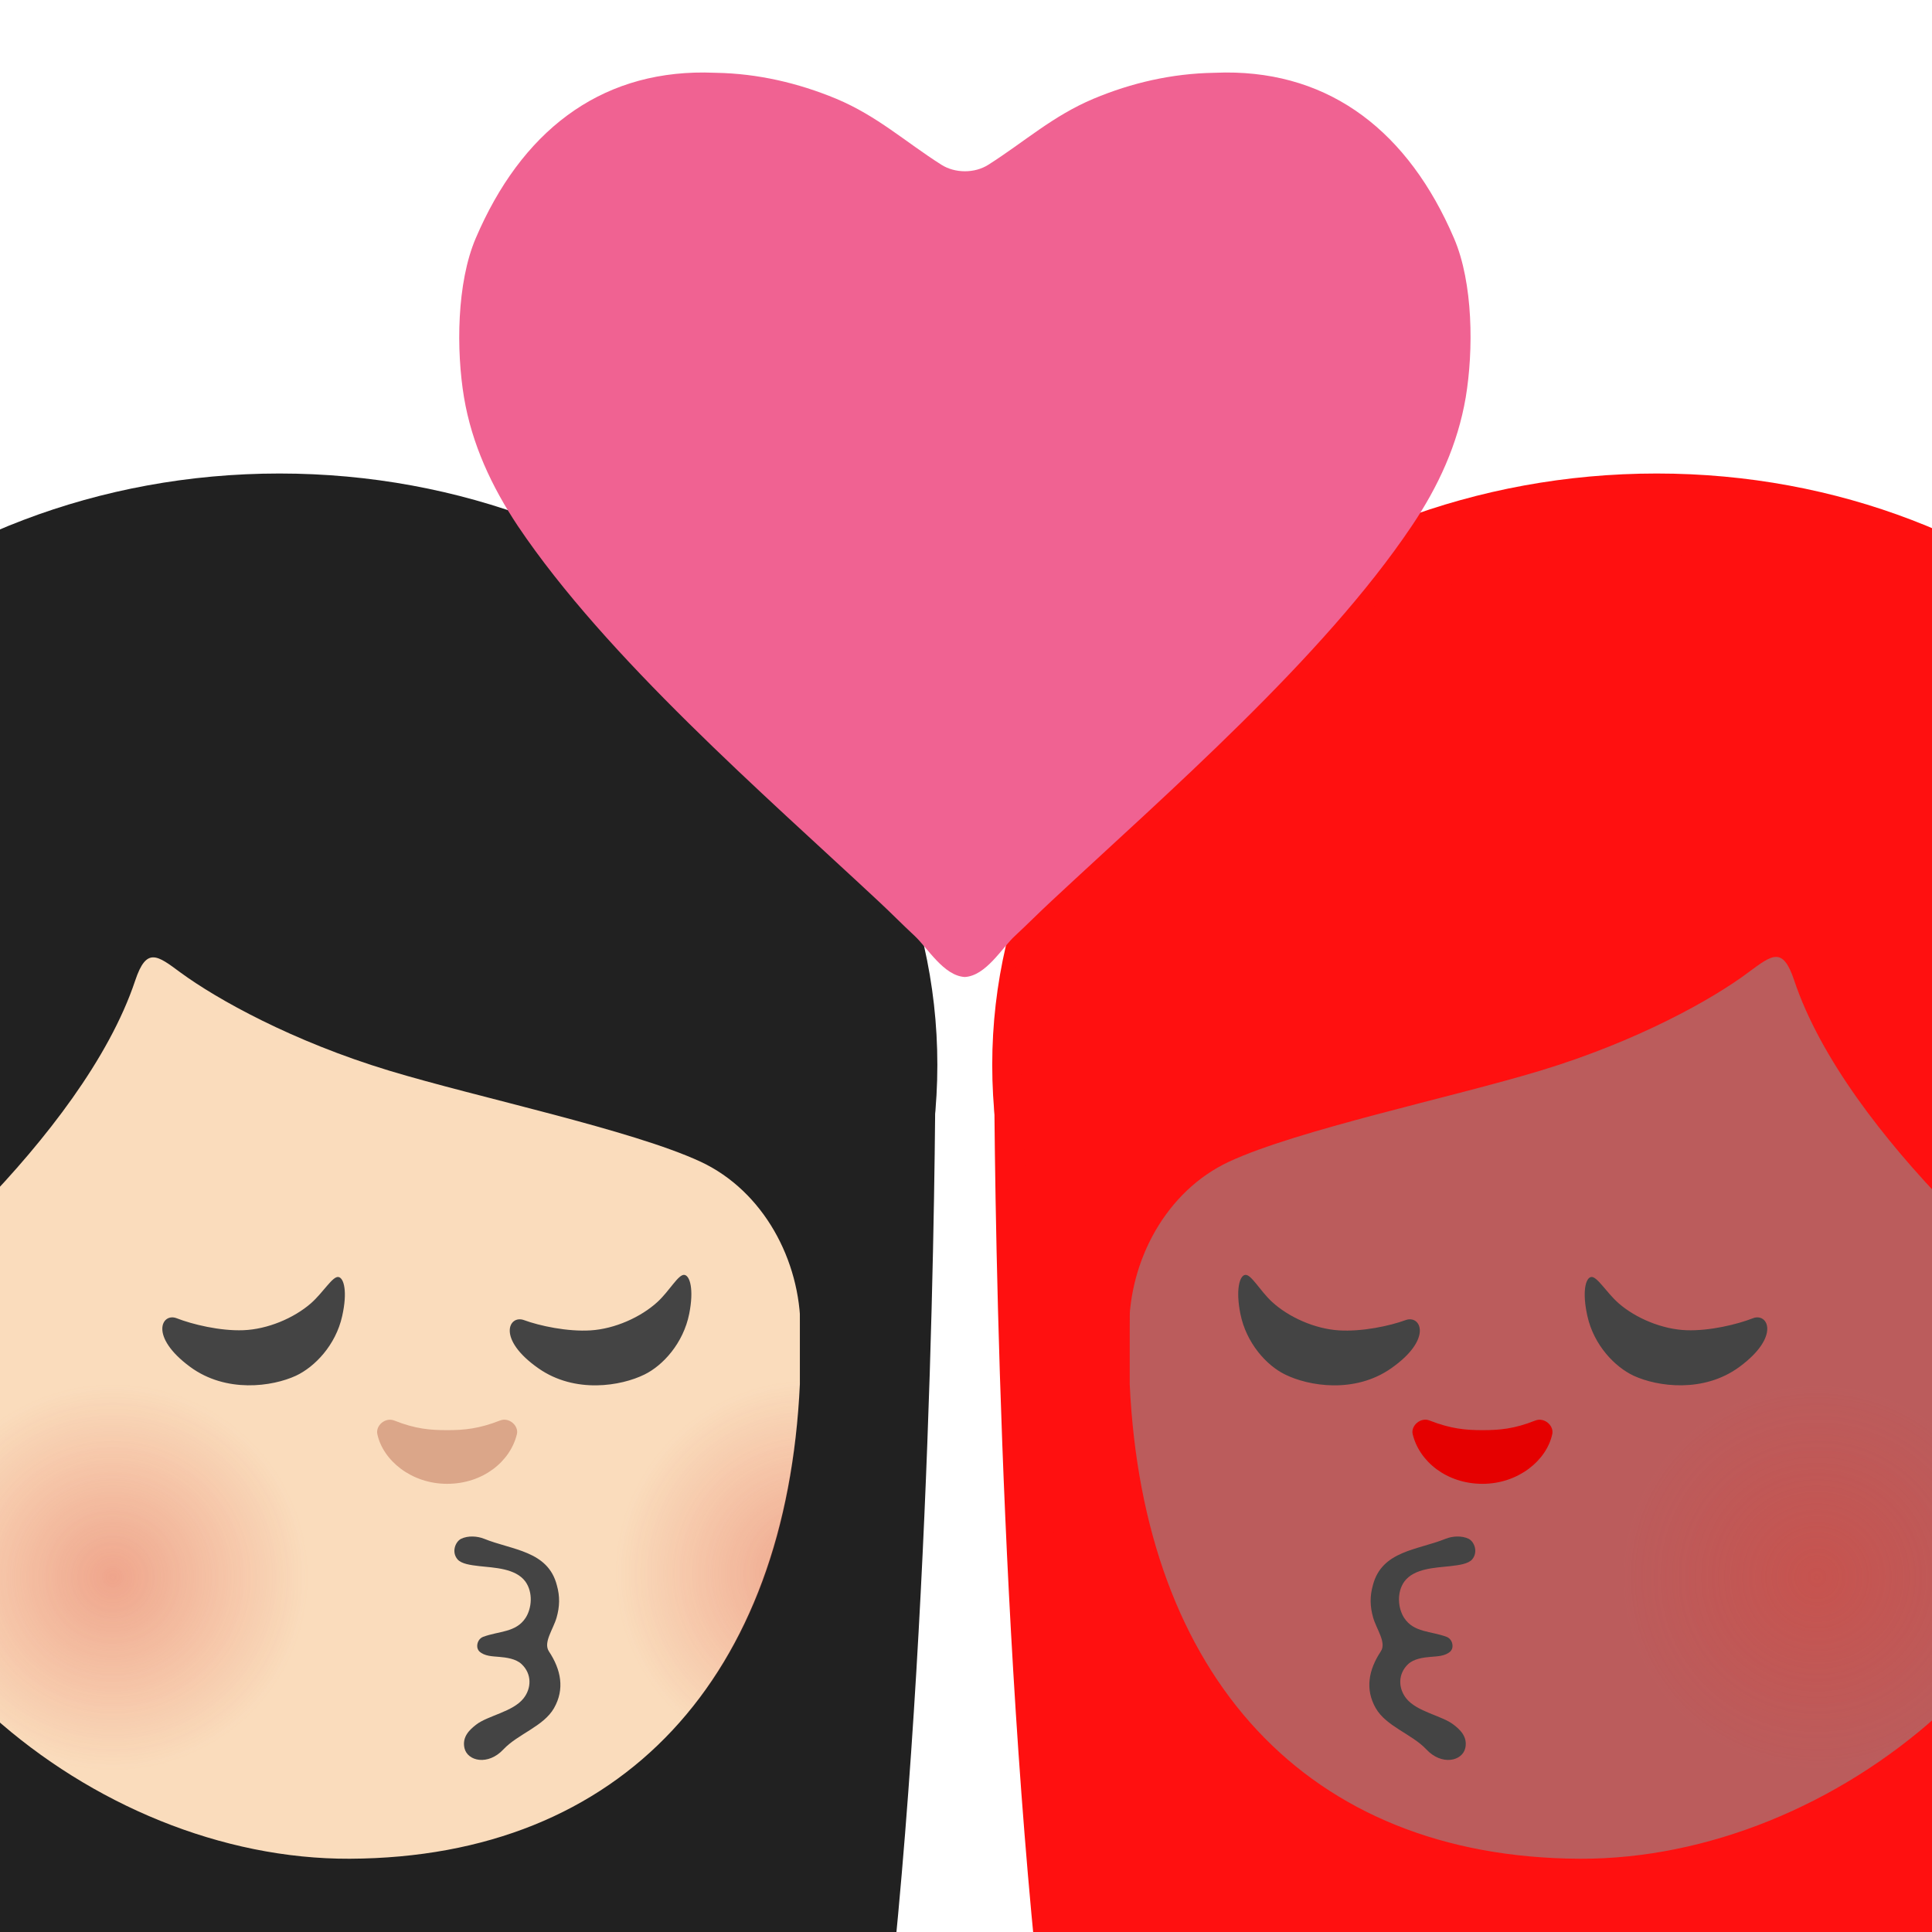
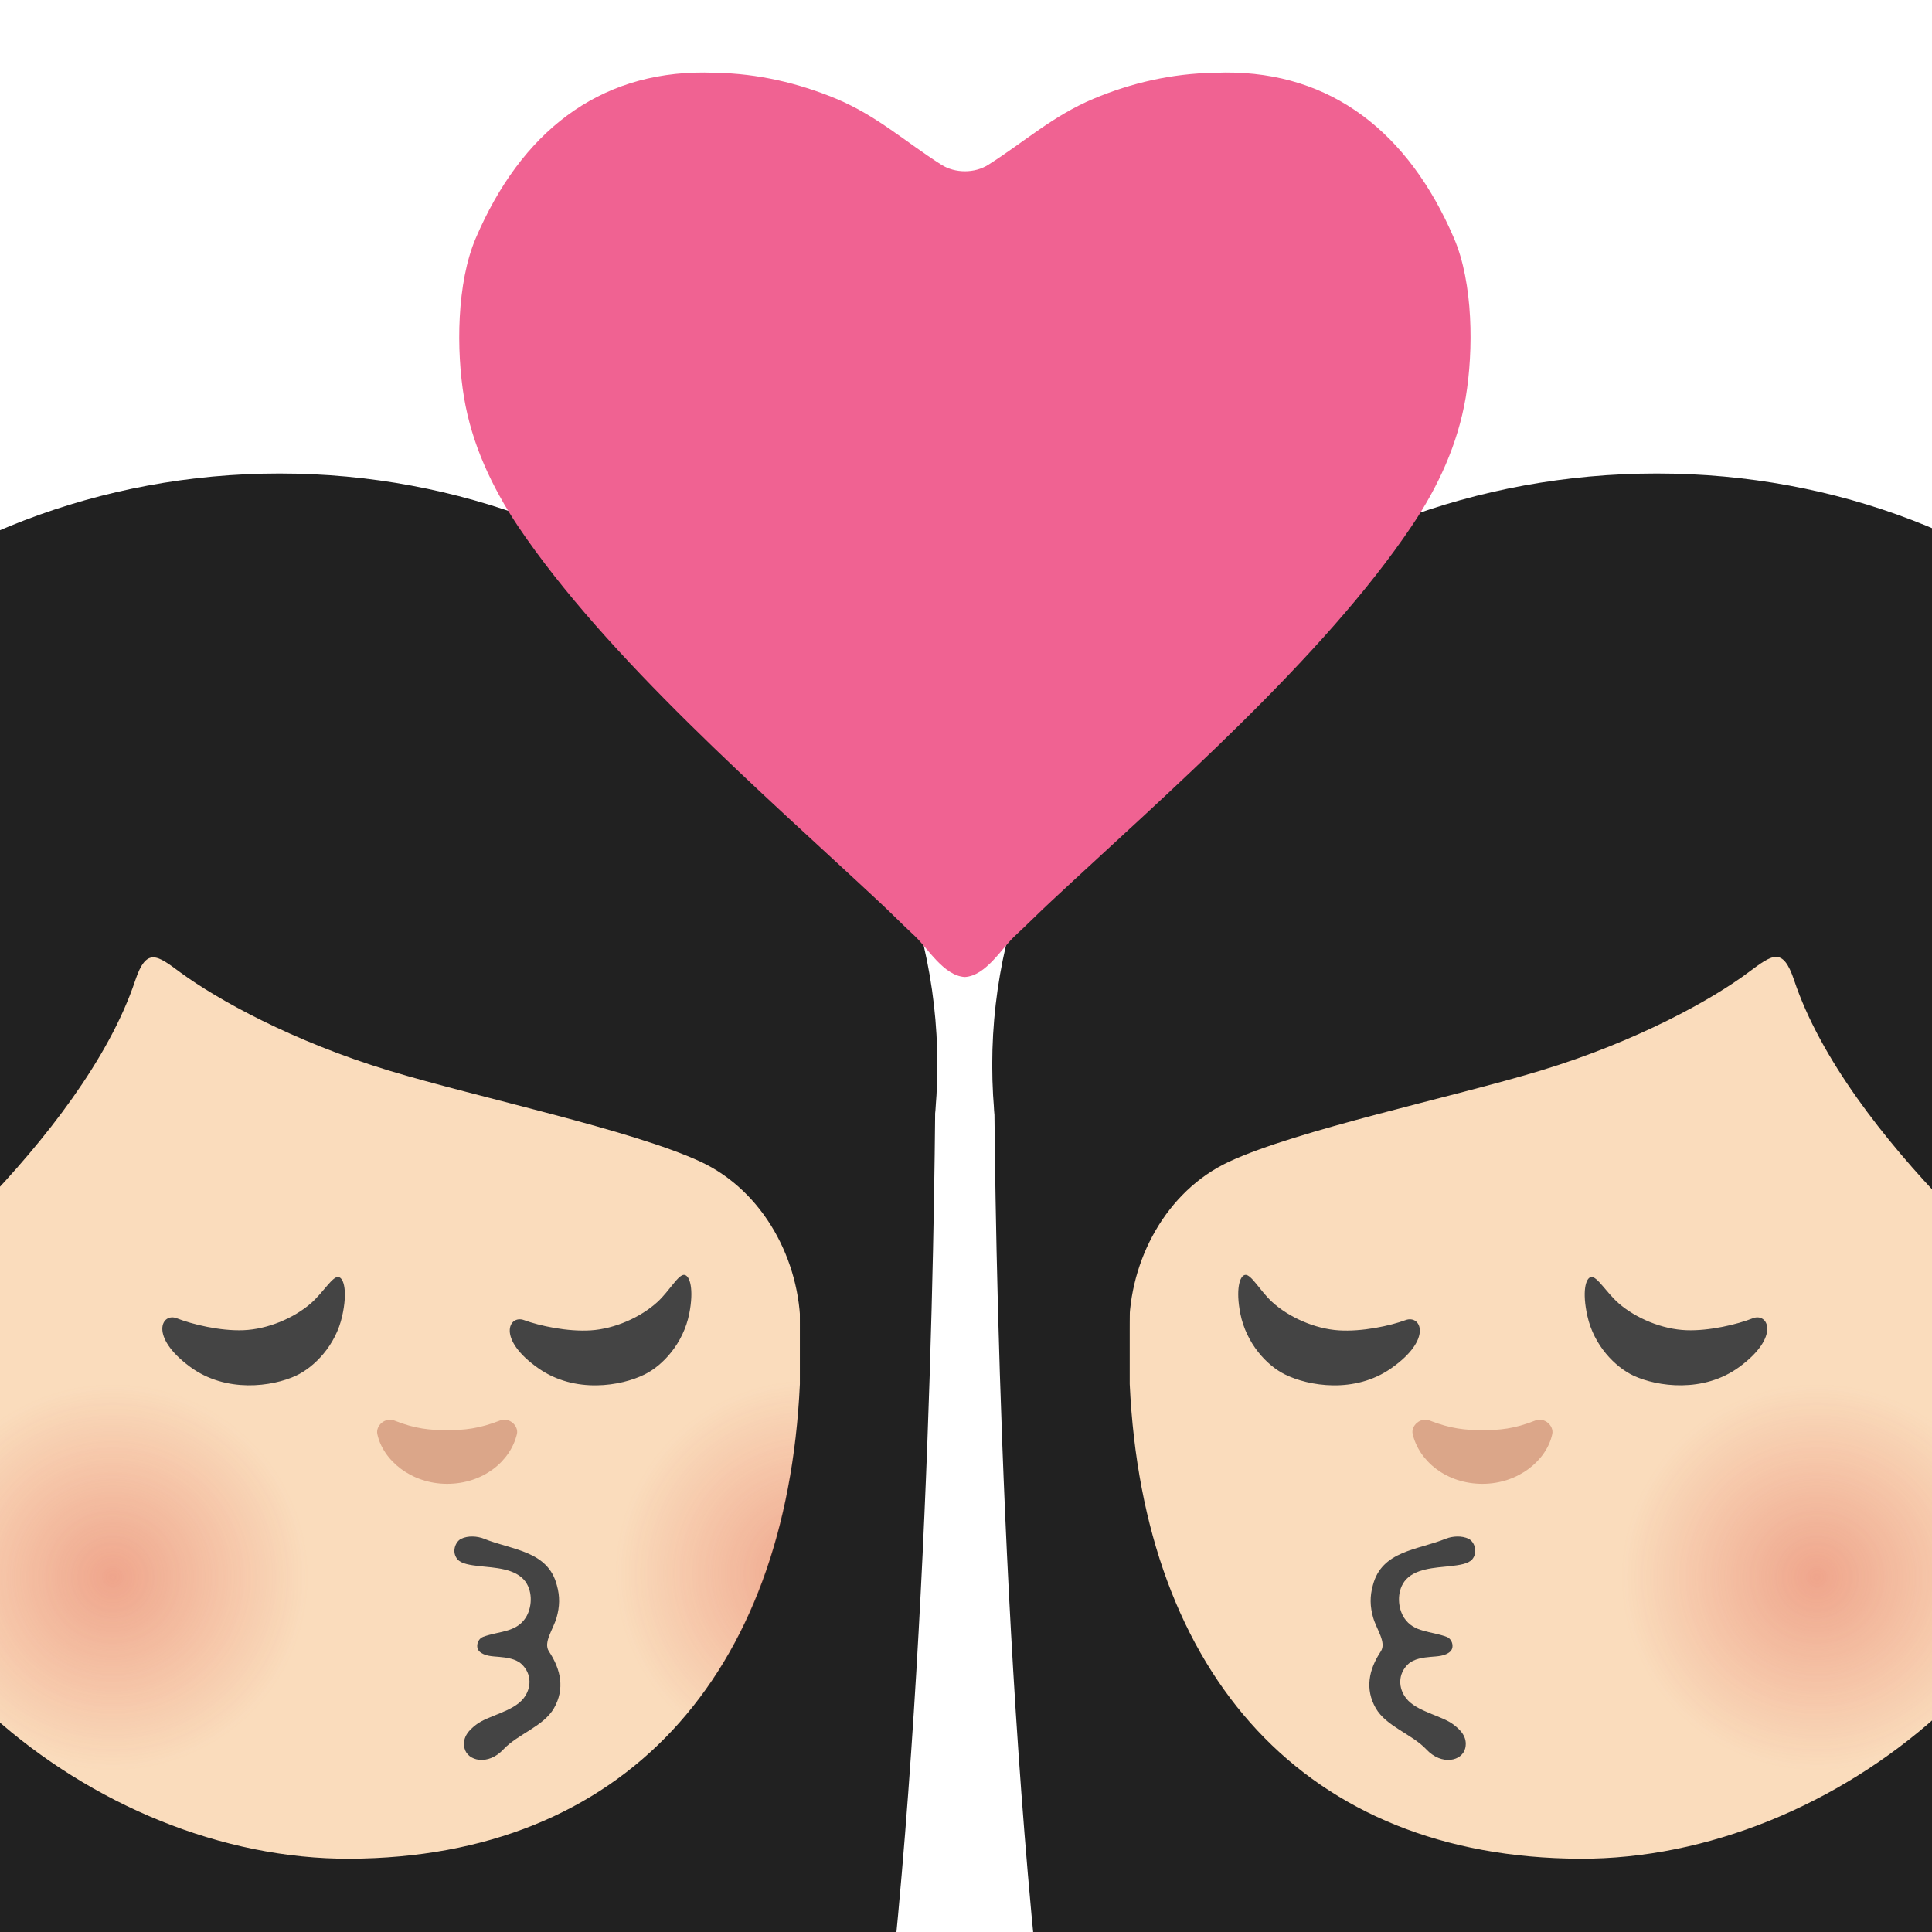
- <svg xmlns="http://www.w3.org/2000/svg" width="534px" height="534px" version="1.1" xml:space="preserve" style="fill-rule:evenodd;clip-rule:evenodd;stroke-linejoin:round;stroke-miterlimit:2;" id="svg134">
+ <svg xmlns="http://www.w3.org/2000/svg" width="534px" height="534px" version="1.1" xml:space="preserve" style="fill-rule:evenodd;clip-rule:evenodd;stroke-linejoin:round;stroke-miterlimit:2;">
  <g id="g110">
    <g id="g108">
      <g id="g106">
-         <path d="M246.042,551.209C258.542,434.625 258.542,295.417 258.542,295.417L-105.167,295.417C-105.167,295.417 -105.167,442.209 -89.667,551.209L246.042,551.209Z" style="fill:#212121;fill-rule:nonzero;" id="path2" />
-         <path id="ellipse4" style="fill:#212121" d="M 259.083,294.334 A 181.833,163.458 0 0 1 77.25,457.792 181.833,163.458 0 0 1 -104.583,294.334 181.833,163.458 0 0 1 77.25,130.876 181.833,163.458 0 0 1 259.083,294.334 Z" />
-         <path d="M96.667,513.75C172.333,513.417 217.334,463.167 221.084,382.542L221.084,290.334C221.084,217.334 161.917,158.167 88.917,158.167L84.083,158.167C11.083,158.167 -48.083,217.334 -48.083,290.334L-48.083,377.75C-48.083,453.375 26.125,514.042 96.667,513.75Z" style="fill:#fadcbc;fill-rule:nonzero;" id="path6" />
+         <path id="path2" d="M246.042,551.209C258.542,434.625 258.542,295.417 258.542,295.417L-105.167,295.417C-105.167,295.417 -105.167,442.209 -89.667,551.209L246.042,551.209Z" style="fill:#212121;fill-rule:nonzero;" />
+         <path id="ellipse4" d="M259.083,294.334L259.083,294.334C259.083,384.004 177.001,457.792 77.25,457.792C-22.501,457.792 -104.583,384.004 -104.583,294.334L-104.583,294.334C-104.583,204.664 -22.501,130.876 77.25,130.876C177.001,130.876 259.083,204.664 259.083,294.334Z" style="fill:#212121;" />
+         <path id="path6" d="M96.667,513.75C172.333,513.417 217.334,463.167 221.084,382.542L221.084,290.334C221.084,217.334 161.917,158.167 88.917,158.167L84.083,158.167C11.083,158.167 -48.083,217.334 -48.083,290.334L-48.083,377.75C-48.083,453.375 26.125,514.042 96.667,513.75Z" style="fill:#fadcbc;fill-rule:nonzero;" />
        <g id="g23">
          <g id="g21">
            <g id="g19">
-               <clipPath id="_clip1">
-                 <path d="M93.75,513.709C175.583,514.292 217.834,459.75 221.084,382.542L221.084,290.334C221.084,217.334 161.917,158.167 88.917,158.167L84.083,158.167C11.083,158.167 -48.083,217.334 -48.083,290.334L-48.083,377.75C-48.083,453.375 27.292,513.25 93.75,513.709Z" id="path8" />
-               </clipPath>
-               <g clip-path="url(#_clip1)" id="g17">
-                 <g opacity="0.6" id="g15">
-                   <g id="g13">
-                     <path d="M242.586,485.05C214.503,495.175 183.503,480.925 173.294,453.175C163.086,425.467 177.503,394.759 205.586,384.634C233.586,374.55 264.669,388.842 274.919,416.55C285.128,444.3 270.628,474.967 242.586,485.05Z" style="fill:url(#_Radial2);fill-rule:nonzero;" id="path11" />
+               <g id="g17">
+                 <clipPath id="_clip1">
+                   <path d="M93.75,513.709C175.583,514.292 217.834,459.75 221.084,382.542L221.084,290.334C221.084,217.334 161.917,158.167 88.917,158.167L84.083,158.167C11.083,158.167 -48.083,217.334 -48.083,290.334L-48.083,377.75C-48.083,453.375 27.292,513.25 93.75,513.709Z" />
+                 </clipPath>
+                 <g clip-path="url(#_clip1)">
+                   <g id="g15" opacity="0.6">
+                     <g id="g13">
+                       <path id="path11" d="M242.586,485.05C214.503,495.175 183.503,480.925 173.294,453.175C163.086,425.467 177.503,394.759 205.586,384.634C233.586,374.55 264.669,388.842 274.919,416.55C285.128,444.3 270.628,474.967 242.586,485.05Z" style="fill:url(#_Radial2);fill-rule:nonzero;" />
+                     </g>
                  </g>
                </g>
              </g>
            </g>
          </g>
        </g>
        <g id="g38">
          <g id="g36">
            <g id="g34">
-               <clipPath id="_clip3">
-                 <path d="M93.75,513.709C175.583,514.292 217.834,459.75 221.084,382.542L221.084,290.334C221.084,217.334 161.917,158.167 88.917,158.167L84.083,158.167C11.083,158.167 -48.083,217.334 -48.083,290.334L-48.083,377.75C-48.083,453.375 27.292,513.25 93.75,513.709Z" id="path25" />
-               </clipPath>
-               <g clip-path="url(#_clip3)" id="g32">
-                 <g opacity="0.6" id="g30">
-                   <path d="M49.625,486.125C21.542,496.25 -9.458,482 -19.667,454.25C-29.875,426.542 -15.458,395.834 12.625,385.709C40.625,375.625 71.708,389.917 81.958,417.625C92.167,445.375 77.667,476.042 49.625,486.125Z" style="fill:url(#_Radial4);fill-rule:nonzero;" id="path28" />
+               <g id="g32">
+                 <clipPath id="_clip3">
+                   <path d="M93.75,513.709C175.583,514.292 217.834,459.75 221.084,382.542L221.084,290.334C221.084,217.334 161.917,158.167 88.917,158.167L84.083,158.167C11.083,158.167 -48.083,217.334 -48.083,290.334L-48.083,377.75C-48.083,453.375 27.292,513.25 93.75,513.709Z" />
+                 </clipPath>
+                 <g clip-path="url(#_clip3)">
+                   <g id="g30" opacity="0.6">
+                     <path id="path28" d="M49.625,486.125C21.542,496.25 -9.458,482 -19.667,454.25C-29.875,426.542 -15.458,395.834 12.625,385.709C40.625,375.625 71.708,389.917 81.958,417.625C92.167,445.375 77.667,476.042 49.625,486.125Z" style="fill:url(#_Radial4);fill-rule:nonzero;" />
+                   </g>
                </g>
              </g>
            </g>
          </g>
        </g>
-         <path d="M107.542,295.917C132.167,303.375 174.75,312.292 193.708,321.125C210.959,329.209 221.25,348.292 221.25,367.334L221.25,464.5L245.042,417.375L253.084,260.042L182.417,175.625L106.083,153.833L-1.958,153.833L-84.083,245.667L-85.458,477.584L-60.5,484.834L-69.292,365.959C-69.292,347.834 -62.792,379.875 -47.5,370.167C-33.208,361.125 22.917,314.334 37.375,271C40.5,261.667 43.458,264.042 49.875,268.792C60.042,276.25 80.875,287.834 107.542,295.917Z" style="fill:#212121;fill-rule:nonzero;" id="path40" />
-         <path d="M108.958,392.625C114.833,394.959 118.875,395.292 123.583,395.292C128.292,395.292 132.333,394.917 138.208,392.625C140.708,391.625 143.417,394.084 142.875,396.375C141.083,403.917 133.5,410.125 123.583,410.125C113.667,410.125 105.833,403.625 104.292,396.375C103.792,394.084 106.417,391.667 108.958,392.625Z" style="fill:#dba689;fill-rule:nonzero;" id="path42" />
-         <path d="M189.167,352.375C190.708,352.584 191.833,356.417 190.5,363.125C188.875,371.25 183.25,377.417 178.125,379.917C171.708,383.084 158.958,385.292 148.833,378.209C137.208,370.084 140.625,363.334 144.833,364.875C149.125,366.459 156.875,368.125 163.292,367.709C169.917,367.292 177.125,364.084 181.75,359.834C185.125,356.709 187.5,352.167 189.167,352.375ZM93.542,352.959C95.083,353.209 96.083,357.042 94.583,363.75C92.792,371.834 86.958,377.834 81.792,380.25C75.292,383.25 62.5,385.125 52.542,377.792C41.125,369.375 44.708,362.709 48.875,364.375C53.125,366.042 60.833,367.917 67.25,367.667C73.917,367.417 81.167,364.375 85.917,360.25C89.375,357.209 91.917,352.709 93.542,352.959Z" style="fill:#444;fill-rule:nonzero;" id="path44" />
+         <path id="path40" d="M107.542,295.917C132.167,303.375 174.75,312.292 193.708,321.125C210.959,329.209 221.25,348.292 221.25,367.334L221.25,464.5L245.042,417.375L253.084,260.042L182.417,175.625L106.083,153.833L-1.958,153.833L-84.083,245.667L-85.458,477.584L-60.5,484.834L-69.292,365.959C-69.292,347.834 -62.792,379.875 -47.5,370.167C-33.208,361.125 22.917,314.334 37.375,271C40.5,261.667 43.458,264.042 49.875,268.792C60.042,276.25 80.875,287.834 107.542,295.917Z" style="fill:#212121;fill-rule:nonzero;" />
+         <path id="path42" d="M108.958,392.625C114.833,394.959 118.875,395.292 123.583,395.292C128.292,395.292 132.333,394.917 138.208,392.625C140.708,391.625 143.417,394.084 142.875,396.375C141.083,403.917 133.5,410.125 123.583,410.125C113.667,410.125 105.833,403.625 104.292,396.375C103.792,394.084 106.417,391.667 108.958,392.625Z" style="fill:#dba689;fill-rule:nonzero;" />
+         <path id="path44" d="M189.167,352.375C190.708,352.584 191.833,356.417 190.5,363.125C188.875,371.25 183.25,377.417 178.125,379.917C171.708,383.084 158.958,385.292 148.833,378.209C137.208,370.084 140.625,363.334 144.833,364.875C149.125,366.459 156.875,368.125 163.292,367.709C169.917,367.292 177.125,364.084 181.75,359.834C185.125,356.709 187.5,352.167 189.167,352.375ZM93.542,352.959C95.083,353.209 96.083,357.042 94.583,363.75C92.792,371.834 86.958,377.834 81.792,380.25C75.292,383.25 62.5,385.125 52.542,377.792C41.125,369.375 44.708,362.709 48.875,364.375C53.125,366.042 60.833,367.917 67.25,367.667C73.917,367.417 81.167,364.375 85.917,360.25C89.375,357.209 91.917,352.709 93.542,352.959Z" style="fill:#444;fill-rule:nonzero;" />
        <g id="g48">
-           <path d="M126.458,431C127.542,432.25 130,432.584 132.5,432.875C136.625,433.334 142.5,433.459 145.208,437.125C147.375,440.125 147,444.542 145.25,447.209C142.583,451.25 137.917,450.792 133.542,452.417C132.417,452.834 131.792,454.084 131.917,455.209C131.958,455.625 132.125,456.042 132.458,456.417C133.917,457.792 136.125,457.792 138,457.959C139.917,458.125 142.583,458.459 144.167,459.959C147.042,462.667 146.917,466.625 144.708,469.417C141.75,473.167 134.833,474.167 131.583,476.709C129.875,478.042 127.667,480 128.375,483.167C129.208,486.792 134.917,488.084 139.167,483.5C143.125,479.292 150.25,477.167 153.125,472.125C156.125,466.875 155.083,461.5 151.708,456.417C150.125,453.959 152.875,450.417 153.833,447.125C154.708,444.084 154.792,441.25 153.917,438.167C151.458,428.584 141.542,428.459 133.75,425.292C131.958,424.584 129.375,424.375 127.417,425.334C125.833,426.167 124.75,429 126.458,431Z" style="fill:#444;fill-rule:nonzero;" id="path46" />
+           <path id="path46" d="M126.458,431C127.542,432.25 130,432.584 132.5,432.875C136.625,433.334 142.5,433.459 145.208,437.125C147.375,440.125 147,444.542 145.25,447.209C142.583,451.25 137.917,450.792 133.542,452.417C132.417,452.834 131.792,454.084 131.917,455.209C131.958,455.625 132.125,456.042 132.458,456.417C133.917,457.792 136.125,457.792 138,457.959C139.917,458.125 142.583,458.459 144.167,459.959C147.042,462.667 146.917,466.625 144.708,469.417C141.75,473.167 134.833,474.167 131.583,476.709C129.875,478.042 127.667,480 128.375,483.167C129.208,486.792 134.917,488.084 139.167,483.5C143.125,479.292 150.25,477.167 153.125,472.125C156.125,466.875 155.083,461.5 151.708,456.417C150.125,453.959 152.875,450.417 153.833,447.125C154.708,444.084 154.792,441.25 153.917,438.167C151.458,428.584 141.542,428.459 133.75,425.292C131.958,424.584 129.375,424.375 127.417,425.334C125.833,426.167 124.75,429 126.458,431Z" style="fill:#444;fill-rule:nonzero;" />
        </g>
        <g id="g100">
-           <path d="M287.292,551.209C274.792,434.625 274.792,295.417 274.792,295.417L638.501,295.417C638.501,295.417 638.501,442.209 623,551.209L287.292,551.209Z" style="fill:#ff1010;fill-rule:nonzero;" id="path50" mask="none" />
-           <path id="ellipse52" style="fill:#ff1010" d="m 637.917,294.334 c 10e-6,90.275 -81.409,163.458 -181.833,163.458 -100.424,0 -181.833,-73.183 -181.833,-163.458 0,-90.275 83.247,-163.458 183.67,-163.458 100.424,0 179.996,73.183 179.996,163.458 z" mask="none" />
-           <path d="M436.667,513.75C361,513.417 316,463.167 312.25,382.542L312.25,290.334C312.25,217.334 371.417,158.167 444.417,158.167L449.25,158.167C522.25,158.167 581.417,217.334 581.417,290.334L581.417,377.75C581.417,453.375 507.209,514.042 436.667,513.75Z" style="fill:#bb5c5c;fill-rule:nonzero;" id="path54" mask="none" />
-           <g id="g88" mask="none">
+           <path id="path50" d="M287.292,551.209C274.792,434.625 274.792,295.417 274.792,295.417L638.501,295.417C638.501,295.417 638.501,442.209 623,551.209L287.292,551.209Z" style="fill:#212121;fill-rule:nonzero;" />
+           <path id="ellipse52" d="M637.917,294.334C637.917,384.609 556.508,457.792 456.084,457.792C355.66,457.792 274.251,384.609 274.251,294.334C274.251,204.059 357.498,130.876 457.921,130.876C558.345,130.876 637.917,204.059 637.917,294.334Z" style="fill:#212121;" />
+           <path id="path54" d="M436.667,513.75C361,513.417 316,463.167 312.25,382.542L312.25,290.334C312.25,217.334 371.417,158.167 444.417,158.167L449.25,158.167C522.25,158.167 581.417,217.334 581.417,290.334L581.417,377.75C581.417,453.375 507.209,514.042 436.667,513.75Z" style="fill:#fadcbc;fill-rule:nonzero;" />
+           <g id="g88">
            <g id="g86">
              <g id="g84">
-                 <clipPath id="_clip7">
-                   <path d="M439.584,513.709C357.75,514.292 315.5,459.75 312.25,382.542L312.25,290.334C312.25,217.334 371.417,158.167 444.417,158.167L449.25,158.167C522.25,158.167 581.417,217.334 581.417,290.334L581.417,377.75C581.417,453.375 506.042,513.25 439.584,513.709Z" id="path73" />
-                 </clipPath>
-                 <g clip-path="url(#_clip7)" id="g82">
-                   <g opacity="0.6" id="g80">
-                     <g id="g78">
-                       <path d="M520.675,486.125C492.592,496.25 461.592,482 451.384,454.25C441.175,426.542 455.592,395.834 483.675,385.709C511.675,375.625 542.759,389.917 553.009,417.625C563.217,445.375 548.717,476.042 520.675,486.125Z" style="fill:url(#_Radial8);fill-rule:nonzero;" id="path76" />
+                 <g id="g82">
+                   <clipPath id="_clip5">
+                     <path d="M439.584,513.709C357.75,514.292 315.5,459.75 312.25,382.542L312.25,290.334C312.25,217.334 371.417,158.167 444.417,158.167L449.25,158.167C522.25,158.167 581.417,217.334 581.417,290.334L581.417,377.75C581.417,453.375 506.042,513.25 439.584,513.709Z" />
+                   </clipPath>
+                   <g clip-path="url(#_clip5)">
+                     <g id="g80" opacity="0.6">
+                       <g id="g78">
+                         <path id="path76" d="M520.675,486.125C492.592,496.25 461.592,482 451.384,454.25C441.175,426.542 455.592,395.834 483.675,385.709C511.675,375.625 542.759,389.917 553.009,417.625C563.217,445.375 548.717,476.042 520.675,486.125Z" style="fill:url(#_Radial6);fill-rule:nonzero;" />
+                       </g>
                    </g>
                  </g>
                </g>
              </g>
            </g>
          </g>
-           <path d="m 425.792,295.917 c -24.625,7.458 -67.208,16.375 -86.167,25.208 -17.25,8.084 -27.541,27.167 -27.541,46.209 V 464.5 l -23.792,-47.125 -8,-157.375 70.583,-84.417 80.008,-22.403 104.367,0.612 82.125,91.833 1.375,231.917 -24.958,7.25 8.792,-118.875 c 0,-18.125 -6.5,13.917 -21.792,4.208 -14.333,-9.125 -70.458,-55.875 -84.917,-99.25 -3.125,-9.333 -6.083,-6.958 -12.5,-2.208 -10.083,7.583 -30.916,19.167 -57.583,27.25 z" style="fill:#ff1010;fill-rule:nonzero" id="path90" mask="none" />
-           <path d="M424.375,392.625C418.5,394.959 414.459,395.292 409.75,395.292C405.042,395.292 401,394.917 395.125,392.625C392.625,391.625 389.917,394.084 390.459,396.375C392.25,403.917 399.834,410.125 409.75,410.125C419.667,410.125 427.5,403.625 429.042,396.375C429.542,394.084 426.917,391.667 424.375,392.625Z" style="fill:#e50000;fill-rule:nonzero;" id="path92" mask="none" />
-           <path d="M344.167,352.375C342.625,352.584 341.5,356.417 342.834,363.125C344.459,371.25 350.084,377.417 355.209,379.917C361.625,383.084 374.375,385.292 384.5,378.209C396.125,370.084 392.709,363.334 388.5,364.875C384.209,366.459 376.459,368.125 370.042,367.709C363.417,367.292 356.209,364.084 351.584,359.834C348.209,356.709 345.834,352.167 344.167,352.375ZM439.792,352.959C438.25,353.209 437.25,357.042 438.75,363.75C440.542,371.834 446.375,377.834 451.542,380.25C458.042,383.25 470.834,385.125 480.792,377.792C492.209,369.375 488.625,362.709 484.459,364.375C480.209,366.042 472.5,367.917 466.084,367.667C459.417,367.417 452.167,364.375 447.417,360.25C443.959,357.209 441.417,352.709 439.792,352.959Z" style="fill:#444;fill-rule:nonzero;" id="path94" mask="none" />
-           <g id="g98" mask="none">
-             <path d="M406.917,431C405.834,432.25 403.375,432.584 400.875,432.875C396.75,433.334 390.875,433.459 388.167,437.125C386,440.125 386.375,444.542 388.125,447.209C390.792,451.25 395.459,450.792 399.834,452.417C400.959,452.834 401.584,454.084 401.459,455.209C401.417,455.625 401.25,456.042 400.917,456.417C399.459,457.792 397.25,457.792 395.375,457.959C393.459,458.125 390.792,458.459 389.209,459.959C386.334,462.667 386.459,466.625 388.667,469.417C391.625,473.167 398.542,474.167 401.792,476.709C403.5,478.042 405.709,480 405,483.167C404.167,486.792 398.459,488.084 394.209,483.5C390.25,479.292 383.125,477.167 380.25,472.125C377.25,466.875 378.292,461.5 381.667,456.417C383.25,453.959 380.5,450.417 379.542,447.125C378.667,444.084 378.584,441.25 379.459,438.167C381.917,428.584 391.834,428.459 399.625,425.292C401.417,424.584 404,424.375 405.959,425.334C407.542,426.167 408.584,429 406.917,431Z" style="fill:#444;fill-rule:nonzero;" id="path96" />
+           <path id="path90" d="M425.792,295.917C401.167,303.375 358.584,312.292 339.625,321.125C322.375,329.209 312.084,348.292 312.084,367.334L312.084,464.5L288.292,417.375L280.292,260L350.875,175.583L430.883,153.18L535.25,153.792L617.375,245.625L618.75,477.542L593.792,484.792L602.584,365.917C602.584,347.792 596.084,379.834 580.792,370.125C566.459,361 510.334,314.25 495.875,270.875C492.75,261.542 489.792,263.917 483.375,268.667C473.292,276.25 452.459,287.834 425.792,295.917Z" style="fill:#212121;fill-rule:nonzero;" />
+           <path id="path92" d="M424.375,392.625C418.5,394.959 414.459,395.292 409.75,395.292C405.042,395.292 401,394.917 395.125,392.625C392.625,391.625 389.917,394.084 390.459,396.375C392.25,403.917 399.834,410.125 409.75,410.125C419.667,410.125 427.5,403.625 429.042,396.375C429.542,394.084 426.917,391.667 424.375,392.625Z" style="fill:#dba689;fill-rule:nonzero;" />
+           <path id="path94" d="M344.167,352.375C342.625,352.584 341.5,356.417 342.834,363.125C344.459,371.25 350.084,377.417 355.209,379.917C361.625,383.084 374.375,385.292 384.5,378.209C396.125,370.084 392.709,363.334 388.5,364.875C384.209,366.459 376.459,368.125 370.042,367.709C363.417,367.292 356.209,364.084 351.584,359.834C348.209,356.709 345.834,352.167 344.167,352.375ZM439.792,352.959C438.25,353.209 437.25,357.042 438.75,363.75C440.542,371.834 446.375,377.834 451.542,380.25C458.042,383.25 470.834,385.125 480.792,377.792C492.209,369.375 488.625,362.709 484.459,364.375C480.209,366.042 472.5,367.917 466.084,367.667C459.417,367.417 452.167,364.375 447.417,360.25C443.959,357.209 441.417,352.709 439.792,352.959Z" style="fill:#444;fill-rule:nonzero;" />
+           <g id="g98">
+             <path id="path96" d="M406.917,431C405.834,432.25 403.375,432.584 400.875,432.875C396.75,433.334 390.875,433.459 388.167,437.125C386,440.125 386.375,444.542 388.125,447.209C390.792,451.25 395.459,450.792 399.834,452.417C400.959,452.834 401.584,454.084 401.459,455.209C401.417,455.625 401.25,456.042 400.917,456.417C399.459,457.792 397.25,457.792 395.375,457.959C393.459,458.125 390.792,458.459 389.209,459.959C386.334,462.667 386.459,466.625 388.667,469.417C391.625,473.167 398.542,474.167 401.792,476.709C403.5,478.042 405.709,480 405,483.167C404.167,486.792 398.459,488.084 394.209,483.5C390.25,479.292 383.125,477.167 380.25,472.125C377.25,466.875 378.292,461.5 381.667,456.417C383.25,453.959 380.5,450.417 379.542,447.125C378.667,444.084 378.584,441.25 379.459,438.167C381.917,428.584 391.834,428.459 399.625,425.292C401.417,424.584 404,424.375 405.959,425.334C407.542,426.167 408.584,429 406.917,431Z" style="fill:#444;fill-rule:nonzero;" />
          </g>
        </g>
        <g id="g104">
-           <path d="M143.125,145.375C167.625,181.833 211.25,219.625 242.709,249C246.084,252.125 249.375,255.5 252.792,258.667C256.417,262.042 260.834,269.709 266.667,270.042C272.542,269.709 276.917,262 280.542,258.667C283.959,255.5 287.292,252.125 290.667,249C322.125,219.667 365.75,181.833 390.209,145.375C397.542,134.5 402.917,122.792 405.125,109.833C407.292,96.833 407.209,78.208 401.875,65.833C389.334,36.583 367.959,19.875 338.667,20.042C337.584,20.083 336.5,20.083 335.417,20.125C323.917,20.333 312.792,22.875 302.25,27.292C290.959,32.042 283.209,39.167 273.167,45.542C269.375,47.958 263.959,47.917 260.209,45.542C250.167,39.167 242.459,32.042 231.125,27.292C220.584,22.917 209.417,20.333 197.958,20.125C196.875,20.083 195.75,20.083 194.708,20.042C165.333,19.875 144,36.583 131.5,65.833C126.208,78.208 126.083,96.833 128.25,109.833C130.417,122.75 135.875,134.458 143.125,145.375Z" style="fill:#f06292;fill-rule:nonzero;" id="path102" />
+           <path id="path102" d="M143.125,145.375C167.625,181.833 211.25,219.625 242.709,249C246.084,252.125 249.375,255.5 252.792,258.667C256.417,262.042 260.834,269.709 266.667,270.042C272.542,269.709 276.917,262 280.542,258.667C283.959,255.5 287.292,252.125 290.667,249C322.125,219.667 365.75,181.833 390.209,145.375C397.542,134.5 402.917,122.792 405.125,109.833C407.292,96.833 407.209,78.208 401.875,65.833C389.334,36.583 367.959,19.875 338.667,20.042C337.584,20.083 336.5,20.083 335.417,20.125C323.917,20.333 312.792,22.875 302.25,27.292C290.959,32.042 283.209,39.167 273.167,45.542C269.375,47.958 263.959,47.917 260.209,45.542C250.167,39.167 242.459,32.042 231.125,27.292C220.584,22.917 209.417,20.333 197.958,20.125C196.875,20.083 195.75,20.083 194.708,20.042C165.333,19.875 144,36.583 131.5,65.833C126.208,78.208 126.083,96.833 128.25,109.833C130.417,122.75 135.875,134.458 143.125,145.375Z" style="fill:#f06292;fill-rule:nonzero;" />
        </g>
      </g>
    </g>
  </g>
-   <defs id="defs132">
+   <defs>
    <radialGradient id="_Radial2" cx="0" cy="0" r="1" gradientUnits="userSpaceOnUse" gradientTransform="matrix(54.0867,0,0,53.4546,224.102,434.855)">
-       <stop offset="0" style="stop-color:#db4437;stop-opacity:0.6" id="stop112" />
-       <stop offset="1" style="stop-color:#db4437;stop-opacity:0" id="stop114" />
+       <stop offset="0" style="stop-color:#db4437;stop-opacity:0.6" />
+       <stop offset="1" style="stop-color:#db4437;stop-opacity:0" />
    </radialGradient>
    <radialGradient id="_Radial4" cx="0" cy="0" r="1" gradientUnits="userSpaceOnUse" gradientTransform="matrix(54.0867,0,0,53.4546,31.141,435.93)">
-       <stop offset="0" style="stop-color:#db4437;stop-opacity:0.6" id="stop117" />
-       <stop offset="1" style="stop-color:#db4437;stop-opacity:0" id="stop119" />
+       <stop offset="0" style="stop-color:#db4437;stop-opacity:0.6" />
+       <stop offset="1" style="stop-color:#db4437;stop-opacity:0" />
    </radialGradient>
-     <radialGradient id="_Radial6" cx="0" cy="0" r="1" gradientUnits="userSpaceOnUse" gradientTransform="matrix(54.0865,0,0,53.4546,309.232,434.855)">
-       <stop offset="0" style="stop-color:#db4437;stop-opacity:0.6" id="stop122" />
-       <stop offset="1" style="stop-color:#db4437;stop-opacity:0" id="stop124" />
-     </radialGradient>
-     <radialGradient id="_Radial8" cx="0" cy="0" r="1" gradientUnits="userSpaceOnUse" gradientTransform="matrix(54.0867,0,0,53.4546,502.191,435.93)">
-       <stop offset="0" style="stop-color:#db4437;stop-opacity:0.6" id="stop127" />
-       <stop offset="1" style="stop-color:#db4437;stop-opacity:0" id="stop129" />
+     <radialGradient id="_Radial6" cx="0" cy="0" r="1" gradientUnits="userSpaceOnUse" gradientTransform="matrix(54.0867,0,0,53.4546,502.191,435.93)">
+       <stop offset="0" style="stop-color:#db4437;stop-opacity:0.6" />
+       <stop offset="1" style="stop-color:#db4437;stop-opacity:0" />
    </radialGradient>
  </defs>
</svg>
